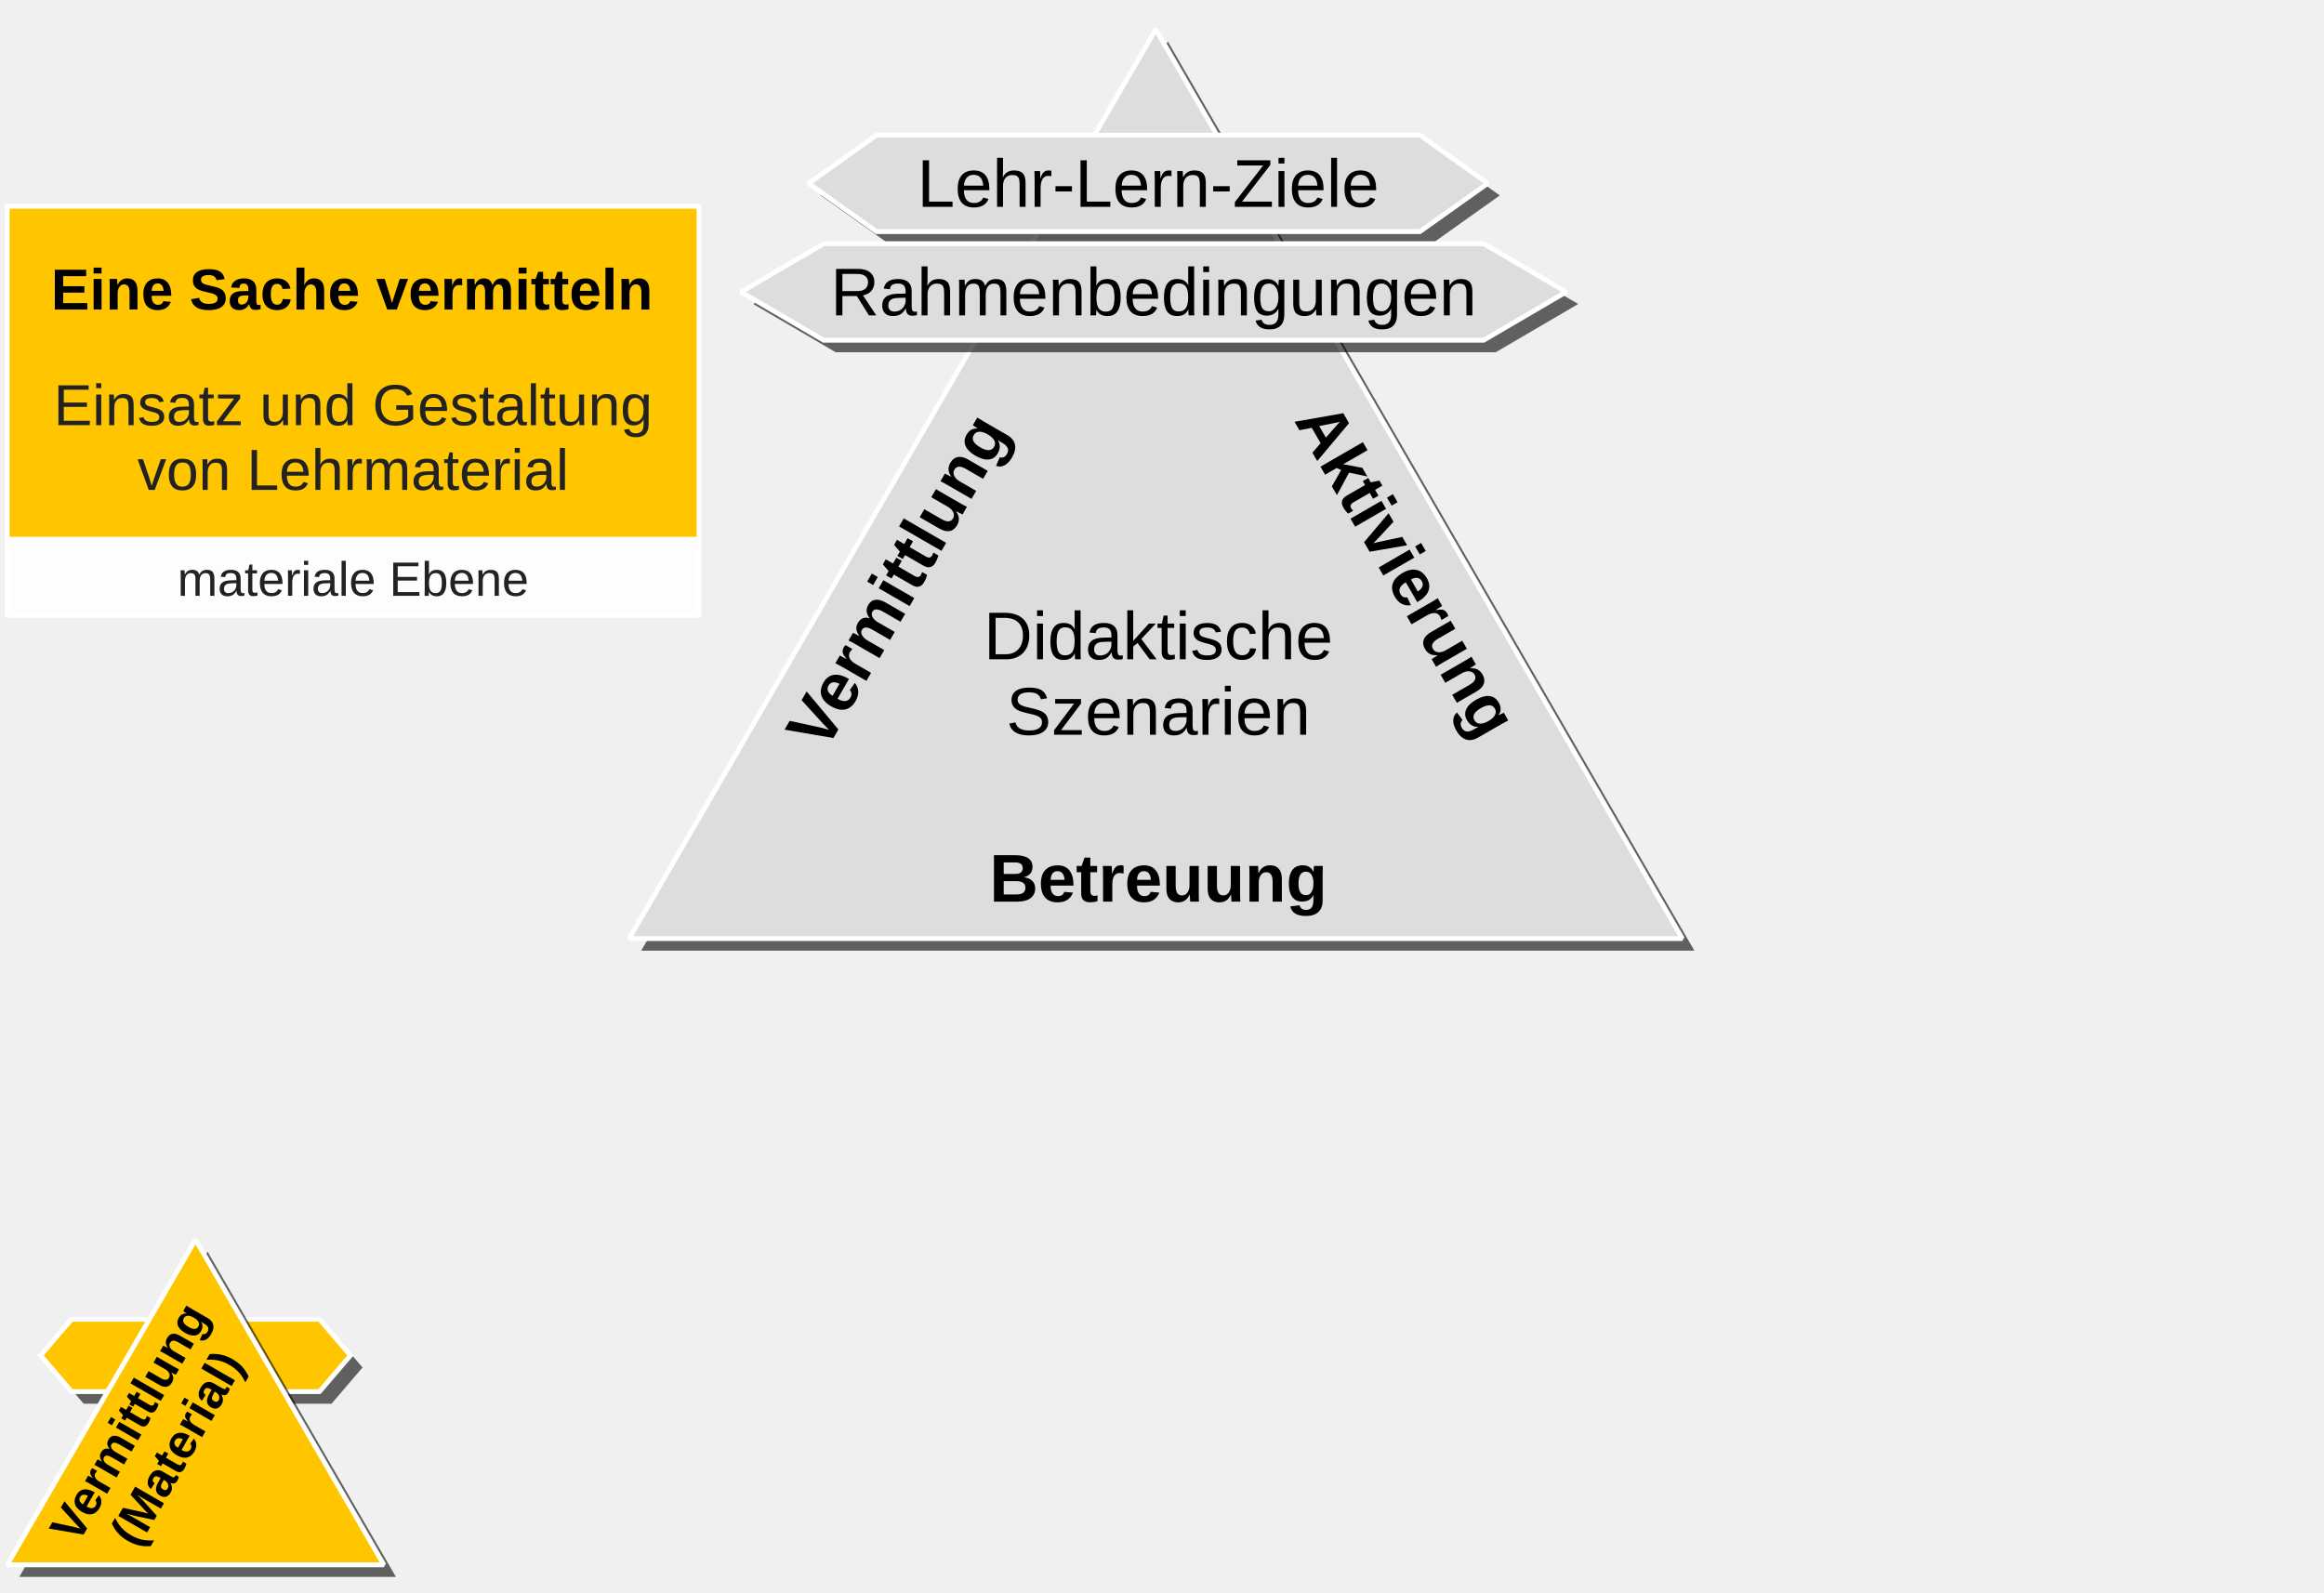
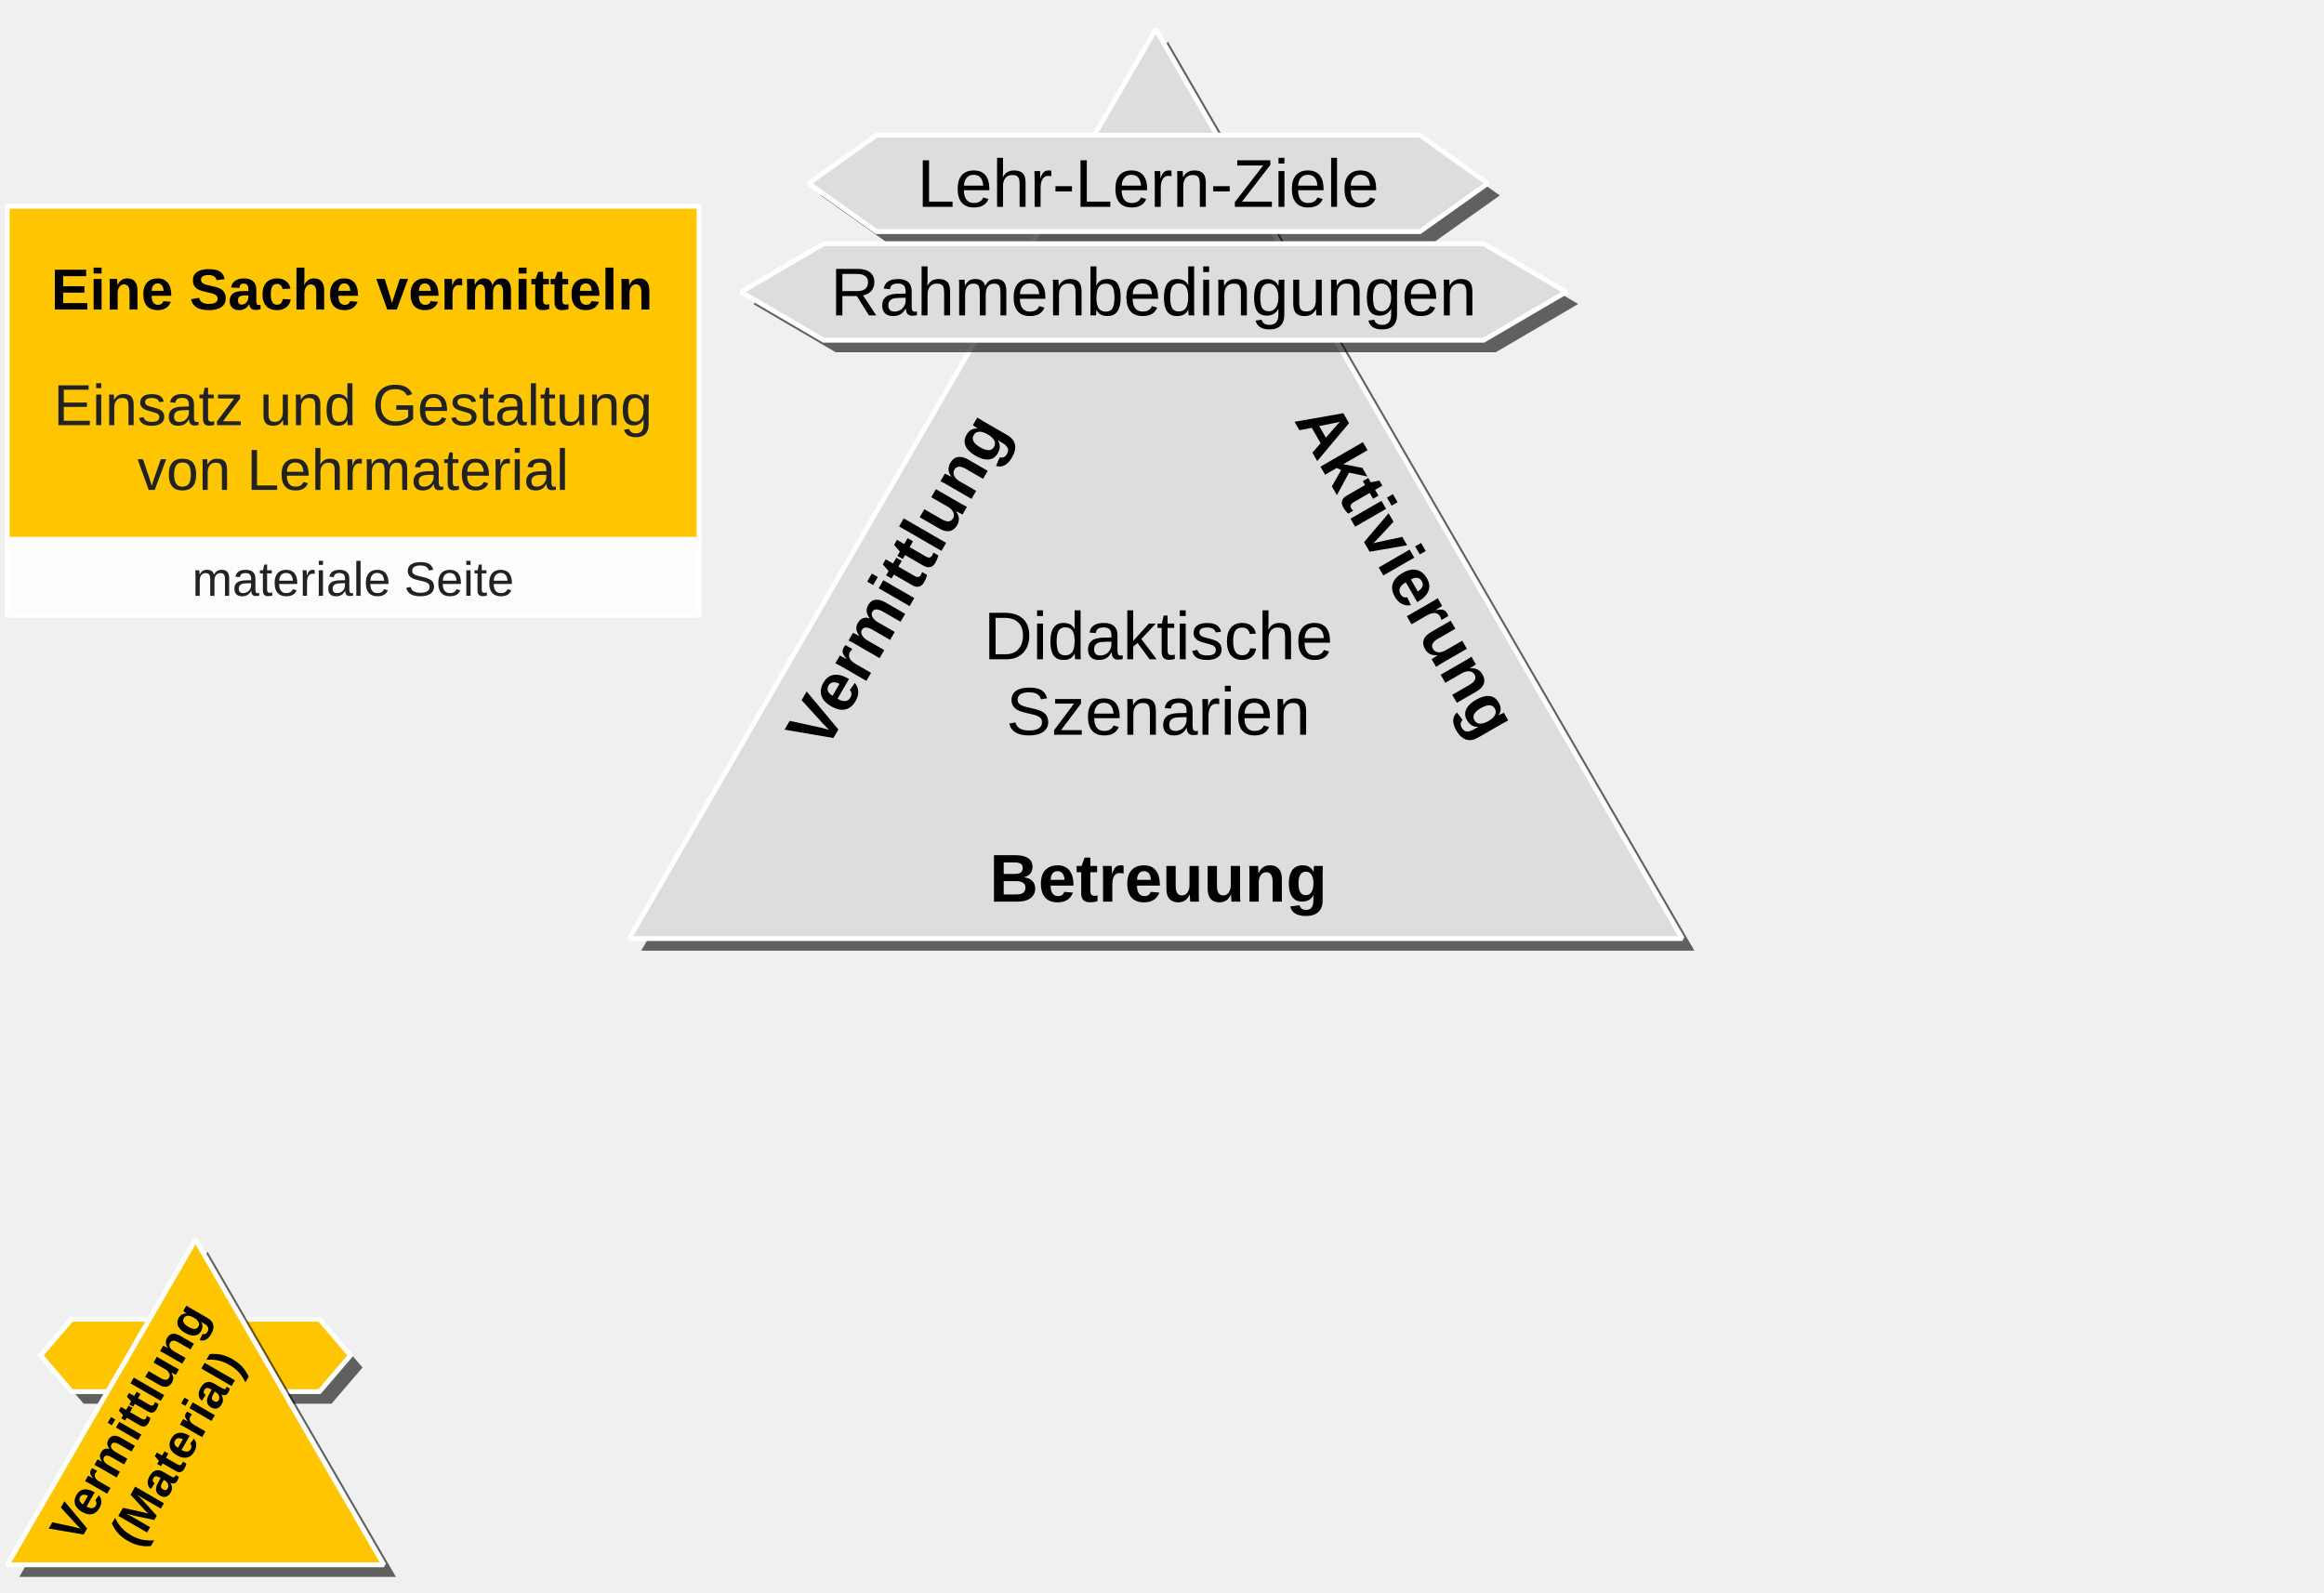
<svg xmlns="http://www.w3.org/2000/svg" fill-opacity="1" color-rendering="auto" color-interpolation="auto" text-rendering="auto" stroke="black" stroke-linecap="square" width="963" stroke-miterlimit="10" shape-rendering="auto" stroke-opacity="1" fill="black" stroke-dasharray="none" font-weight="normal" stroke-width="1" height="660" font-family="'Dialog'" font-style="normal" stroke-linejoin="miter" font-size="12px" stroke-dashoffset="0" image-rendering="auto">
  <defs id="genericDefs" />
  <g>
    <defs id="defs1">
      <clipPath clipPathUnits="userSpaceOnUse" id="clipPath1">
        <path d="M0 0 L963 0 L963 660 L0 660 L0 0 Z" />
      </clipPath>
      <clipPath clipPathUnits="userSpaceOnUse" id="clipPath2">
        <path d="M-5 -5 L958 -5 L958 655 L-5 655 L-5 -5 Z" />
      </clipPath>
      <clipPath clipPathUnits="userSpaceOnUse" id="clipPath3">
        <path d="M-416.906 404.503 L64.594 -429.479 L636.17 -99.479 L154.671 734.504 L-416.906 404.503 Z" />
      </clipPath>
      <clipPath clipPathUnits="userSpaceOnUse" id="clipPath4">
        <path d="M101.536 -424.676 L583.036 409.307 L11.459 739.307 L-470.041 -94.676 L101.536 -424.676 Z" />
      </clipPath>
      <clipPath clipPathUnits="userSpaceOnUse" id="clipPath5">
        <path d="M540.691 -327.901 L1022.191 506.081 L450.614 836.081 L-30.886 2.099 L540.691 -327.901 Z" />
      </clipPath>
    </defs>
    <g fill="silver" text-rendering="geometricPrecision" stroke-miterlimit="1.45" shape-rendering="geometricPrecision" stroke-linecap="butt" stroke="silver">
      <path fill="none" d="M139.484 224.987 L139.484 223.481" clip-path="url(#clipPath1)" />
    </g>
    <g fill="rgb(255,255,255)" text-rendering="geometricPrecision" fill-opacity="0.863" shape-rendering="geometricPrecision" stroke-opacity="0.863" stroke="rgb(255,255,255)">
      <rect x="2.979" width="286.679" height="30" y="225" clip-path="url(#clipPath1)" stroke="none" />
    </g>
    <g stroke-linecap="butt" font-size="20px" fill="rgb(34,34,34)" text-rendering="geometricPrecision" font-family="'Arial'" shape-rendering="geometricPrecision" stroke="rgb(34,34,34)" stroke-miterlimit="1.45">
-       <text x="73.496" xml:space="preserve" y="246.934" clip-path="url(#clipPath1)" stroke="none">materiale Ebene</text>
+       <text x="79.619" xml:space="preserve" y="246.934" clip-path="url(#clipPath1)" stroke="none">materiale Seite</text>
    </g>
    <g stroke-linecap="butt" fill="white" text-rendering="geometricPrecision" shape-rendering="geometricPrecision" stroke="white" stroke-width="2" stroke-miterlimit="1.45">
      <rect fill="none" x="2.979" width="286.679" height="30" y="225" clip-path="url(#clipPath1)" />
    </g>
    <g transform="translate(5,5)" fill-opacity="0.6" fill="rgb(0,0,0)" text-rendering="geometricPrecision" shape-rendering="geometricPrecision" stroke="rgb(0,0,0)" stroke-opacity="0.6">
      <path d="M478.9 12.177 L697.1 389 L260.7 389 Z" fill-rule="evenodd" clip-path="url(#clipPath2)" stroke="none" />
    </g>
    <g fill="rgb(221,221,221)" text-rendering="geometricPrecision" shape-rendering="geometricPrecision" stroke="rgb(221,221,221)">
      <path d="M478.9 12.177 L697.1 389 L260.7 389 Z" fill-rule="evenodd" clip-path="url(#clipPath1)" stroke="none" />
    </g>
    <g stroke-linecap="butt" fill="white" text-rendering="geometricPrecision" shape-rendering="geometricPrecision" stroke="white" stroke-width="2" stroke-miterlimit="1.45">
      <path fill="none" d="M478.9 12.177 L697.1 389 L260.7 389 Z" fill-rule="evenodd" clip-path="url(#clipPath1)" />
    </g>
    <g font-size="28px" stroke-linecap="butt" transform="matrix(0.5,0.866,-0.866,0.5,558.7635,158.7997)" text-rendering="geometricPrecision" font-family="'Arial'" shape-rendering="geometricPrecision" font-weight="bold" stroke-miterlimit="1.45">
      <text x="2" xml:space="preserve" y="27.348" clip-path="url(#clipPath3)" stroke="none">Aktivierung</text>
    </g>
    <g font-size="28px" stroke-linecap="butt" transform="matrix(0.5,-0.866,0.866,0.5,317.0119,300.2706)" text-rendering="geometricPrecision" font-family="'Arial'" shape-rendering="geometricPrecision" font-weight="bold" stroke-miterlimit="1.45">
      <text x="2" xml:space="preserve" y="27.348" clip-path="url(#clipPath4)" stroke="none">Vermittlung</text>
    </g>
    <g font-size="28px" stroke-linecap="butt" text-rendering="geometricPrecision" font-family="'Arial'" shape-rendering="geometricPrecision" font-weight="bold" stroke-miterlimit="1.45">
      <text x="410" xml:space="preserve" y="373.707" clip-path="url(#clipPath1)" stroke="none">Betreuung</text>
    </g>
    <g fill="rgb(255,198,0)" text-rendering="geometricPrecision" shape-rendering="geometricPrecision" stroke="rgb(255,198,0)">
      <rect x="2.979" width="286.679" height="138" y="85.5" clip-path="url(#clipPath1)" stroke="none" />
    </g>
    <g stroke-linecap="butt" font-size="24px" fill="rgb(34,34,34)" text-rendering="geometricPrecision" font-family="'Arial'" shape-rendering="geometricPrecision" stroke="rgb(34,34,34)" stroke-miterlimit="1.45">
      <text x="142.984" xml:space="preserve" y="122.602" clip-path="url(#clipPath1)" stroke="none"> </text>
      <text x="142.984" xml:space="preserve" y="149.414" clip-path="url(#clipPath1)" stroke="none"> </text>
      <text x="22.24" xml:space="preserve" y="176.227" clip-path="url(#clipPath1)" stroke="none">Einsatz und Gestaltung</text>
      <text x="56.939" xml:space="preserve" y="203.039" clip-path="url(#clipPath1)" stroke="none">von Lehrmaterial</text>
    </g>
    <g stroke-linecap="butt" fill="white" text-rendering="geometricPrecision" shape-rendering="geometricPrecision" stroke="white" stroke-width="2" stroke-miterlimit="1.45">
      <rect fill="none" x="2.979" width="286.679" height="138" y="85.5" clip-path="url(#clipPath1)" />
    </g>
    <g text-rendering="geometricPrecision" stroke-miterlimit="1.45" font-size="28px" shape-rendering="geometricPrecision" font-family="'Arial'" stroke-linecap="butt">
      <text x="407.635" xml:space="preserve" y="273.243" clip-path="url(#clipPath1)" stroke="none">Didaktische</text>
      <text x="416.959" xml:space="preserve" y="304.524" clip-path="url(#clipPath1)" stroke="none">Szenarien</text>
      <text x="21.112" font-size="24px" y="128.31" clip-path="url(#clipPath1)" stroke="none" font-weight="bold" xml:space="preserve">Eine Sache vermitteln</text>
    </g>
    <g transform="translate(5,5)" fill-opacity="0.6" fill="rgb(0,0,0)" text-rendering="geometricPrecision" shape-rendering="geometricPrecision" stroke="rgb(0,0,0)" stroke-opacity="0.6">
      <path d="M16.819 561.769 L29.659 546.769 L132.379 546.769 L145.219 561.769 L132.379 576.769 L29.659 576.769 Z" fill-rule="evenodd" clip-path="url(#clipPath2)" stroke="none" />
    </g>
    <g fill="rgb(255,198,0)" text-rendering="geometricPrecision" shape-rendering="geometricPrecision" stroke="rgb(255,198,0)">
      <path d="M16.819 561.769 L29.659 546.769 L132.379 546.769 L145.219 561.769 L132.379 576.769 L29.659 576.769 Z" fill-rule="evenodd" clip-path="url(#clipPath1)" stroke="none" />
    </g>
    <g stroke-linecap="butt" fill="white" text-rendering="geometricPrecision" shape-rendering="geometricPrecision" stroke="white" stroke-width="2" stroke-miterlimit="1.45">
      <path fill="none" d="M16.819 561.769 L29.659 546.769 L132.379 546.769 L145.219 561.769 L132.379 576.769 L29.659 576.769 Z" fill-rule="evenodd" clip-path="url(#clipPath1)" />
    </g>
    <g transform="translate(5,5)" fill-opacity="0.6" fill="rgb(0,0,0)" text-rendering="geometricPrecision" shape-rendering="geometricPrecision" stroke="rgb(0,0,0)" stroke-opacity="0.6">
-       <path d="M81.019 513.784 L159.059 648.556 L2.979 648.556 Z" fill-rule="evenodd" clip-path="url(#clipPath2)" stroke="none" />
+       <path d="M81.019 513.784 L159.059 648.557 L2.979 648.557 Z" fill-rule="evenodd" clip-path="url(#clipPath2)" stroke="none" />
    </g>
    <g fill="rgb(255,198,0)" text-rendering="geometricPrecision" shape-rendering="geometricPrecision" stroke="rgb(255,198,0)">
-       <path d="M81.019 513.784 L159.059 648.556 L2.979 648.556 Z" fill-rule="evenodd" clip-path="url(#clipPath1)" stroke="none" />
+       <path d="M81.019 513.784 L159.059 648.557 L2.979 648.557 Z" fill-rule="evenodd" clip-path="url(#clipPath1)" stroke="none" />
    </g>
    <g stroke-linecap="butt" fill="white" text-rendering="geometricPrecision" shape-rendering="geometricPrecision" stroke="white" stroke-width="2" stroke-miterlimit="1.45">
-       <path fill="none" d="M81.019 513.784 L159.059 648.556 L2.979 648.556 Z" fill-rule="evenodd" clip-path="url(#clipPath1)" />
+       <path fill="none" d="M81.019 513.784 L159.059 648.557 L2.979 648.557 Z" fill-rule="evenodd" clip-path="url(#clipPath1)" />
    </g>
    <g font-size="20px" stroke-linecap="butt" transform="matrix(0.5,-0.866,0.866,0.5,13.6255,632.2028)" text-rendering="geometricPrecision" font-family="'Arial'" shape-rendering="geometricPrecision" font-weight="bold" stroke-miterlimit="1.45">
      <text x="2" xml:space="preserve" y="20.105" clip-path="url(#clipPath5)" stroke="none">Vermittlung</text>
      <text x="13.104" xml:space="preserve" y="42.449" clip-path="url(#clipPath5)" stroke="none">(Material)</text>
    </g>
    <g transform="translate(5,5)" fill-opacity="0.6" fill="rgb(0,0,0)" text-rendering="geometricPrecision" shape-rendering="geometricPrecision" stroke="rgb(0,0,0)" stroke-opacity="0.6">
      <path d="M335.079 76 L363.219 56 L588.339 56 L616.479 76 L588.339 96 L363.219 96 Z" fill-rule="evenodd" clip-path="url(#clipPath2)" stroke="none" />
    </g>
    <g fill="rgb(221,221,221)" text-rendering="geometricPrecision" shape-rendering="geometricPrecision" stroke="rgb(221,221,221)">
      <path d="M335.079 76 L363.219 56 L588.339 56 L616.479 76 L588.339 96 L363.219 96 Z" fill-rule="evenodd" clip-path="url(#clipPath1)" stroke="none" />
    </g>
    <g text-rendering="geometricPrecision" stroke-miterlimit="1.45" font-size="28px" shape-rendering="geometricPrecision" font-family="'Arial'" stroke-linecap="butt">
      <text x="380.069" xml:space="preserve" y="85.707" clip-path="url(#clipPath1)" stroke="none">Lehr-Lern-Ziele</text>
    </g>
    <g stroke-linecap="butt" fill="white" text-rendering="geometricPrecision" shape-rendering="geometricPrecision" stroke="white" stroke-width="2" stroke-miterlimit="1.45">
      <path fill="none" d="M335.079 76 L363.219 56 L588.339 56 L616.479 76 L588.339 96 L363.219 96 Z" fill-rule="evenodd" clip-path="url(#clipPath1)" />
    </g>
    <g transform="translate(5,5)" fill-opacity="0.6" fill="rgb(0,0,0)" text-rendering="geometricPrecision" shape-rendering="geometricPrecision" stroke="rgb(0,0,0)" stroke-opacity="0.6">
      <path d="M307.111 121 L341.296 101 L614.782 101 L648.968 121 L614.782 141 L341.296 141 Z" fill-rule="evenodd" clip-path="url(#clipPath2)" stroke="none" />
    </g>
    <g fill="rgb(221,221,221)" text-rendering="geometricPrecision" shape-rendering="geometricPrecision" stroke="rgb(221,221,221)">
      <path d="M307.111 121 L341.296 101 L614.782 101 L648.968 121 L614.782 141 L341.296 141 Z" fill-rule="evenodd" clip-path="url(#clipPath1)" stroke="none" />
    </g>
    <g text-rendering="geometricPrecision" stroke-miterlimit="1.45" font-size="28px" shape-rendering="geometricPrecision" font-family="'Arial'" stroke-linecap="butt">
      <text x="344.151" xml:space="preserve" y="130.707" clip-path="url(#clipPath1)" stroke="none">Rahmenbedingungen</text>
    </g>
    <g stroke-linecap="butt" fill="white" text-rendering="geometricPrecision" shape-rendering="geometricPrecision" stroke="white" stroke-width="2" stroke-miterlimit="1.45">
      <path fill="none" d="M307.111 121 L341.296 101 L614.782 101 L648.968 121 L614.782 141 L341.296 141 Z" fill-rule="evenodd" clip-path="url(#clipPath1)" />
    </g>
  </g>
</svg>
